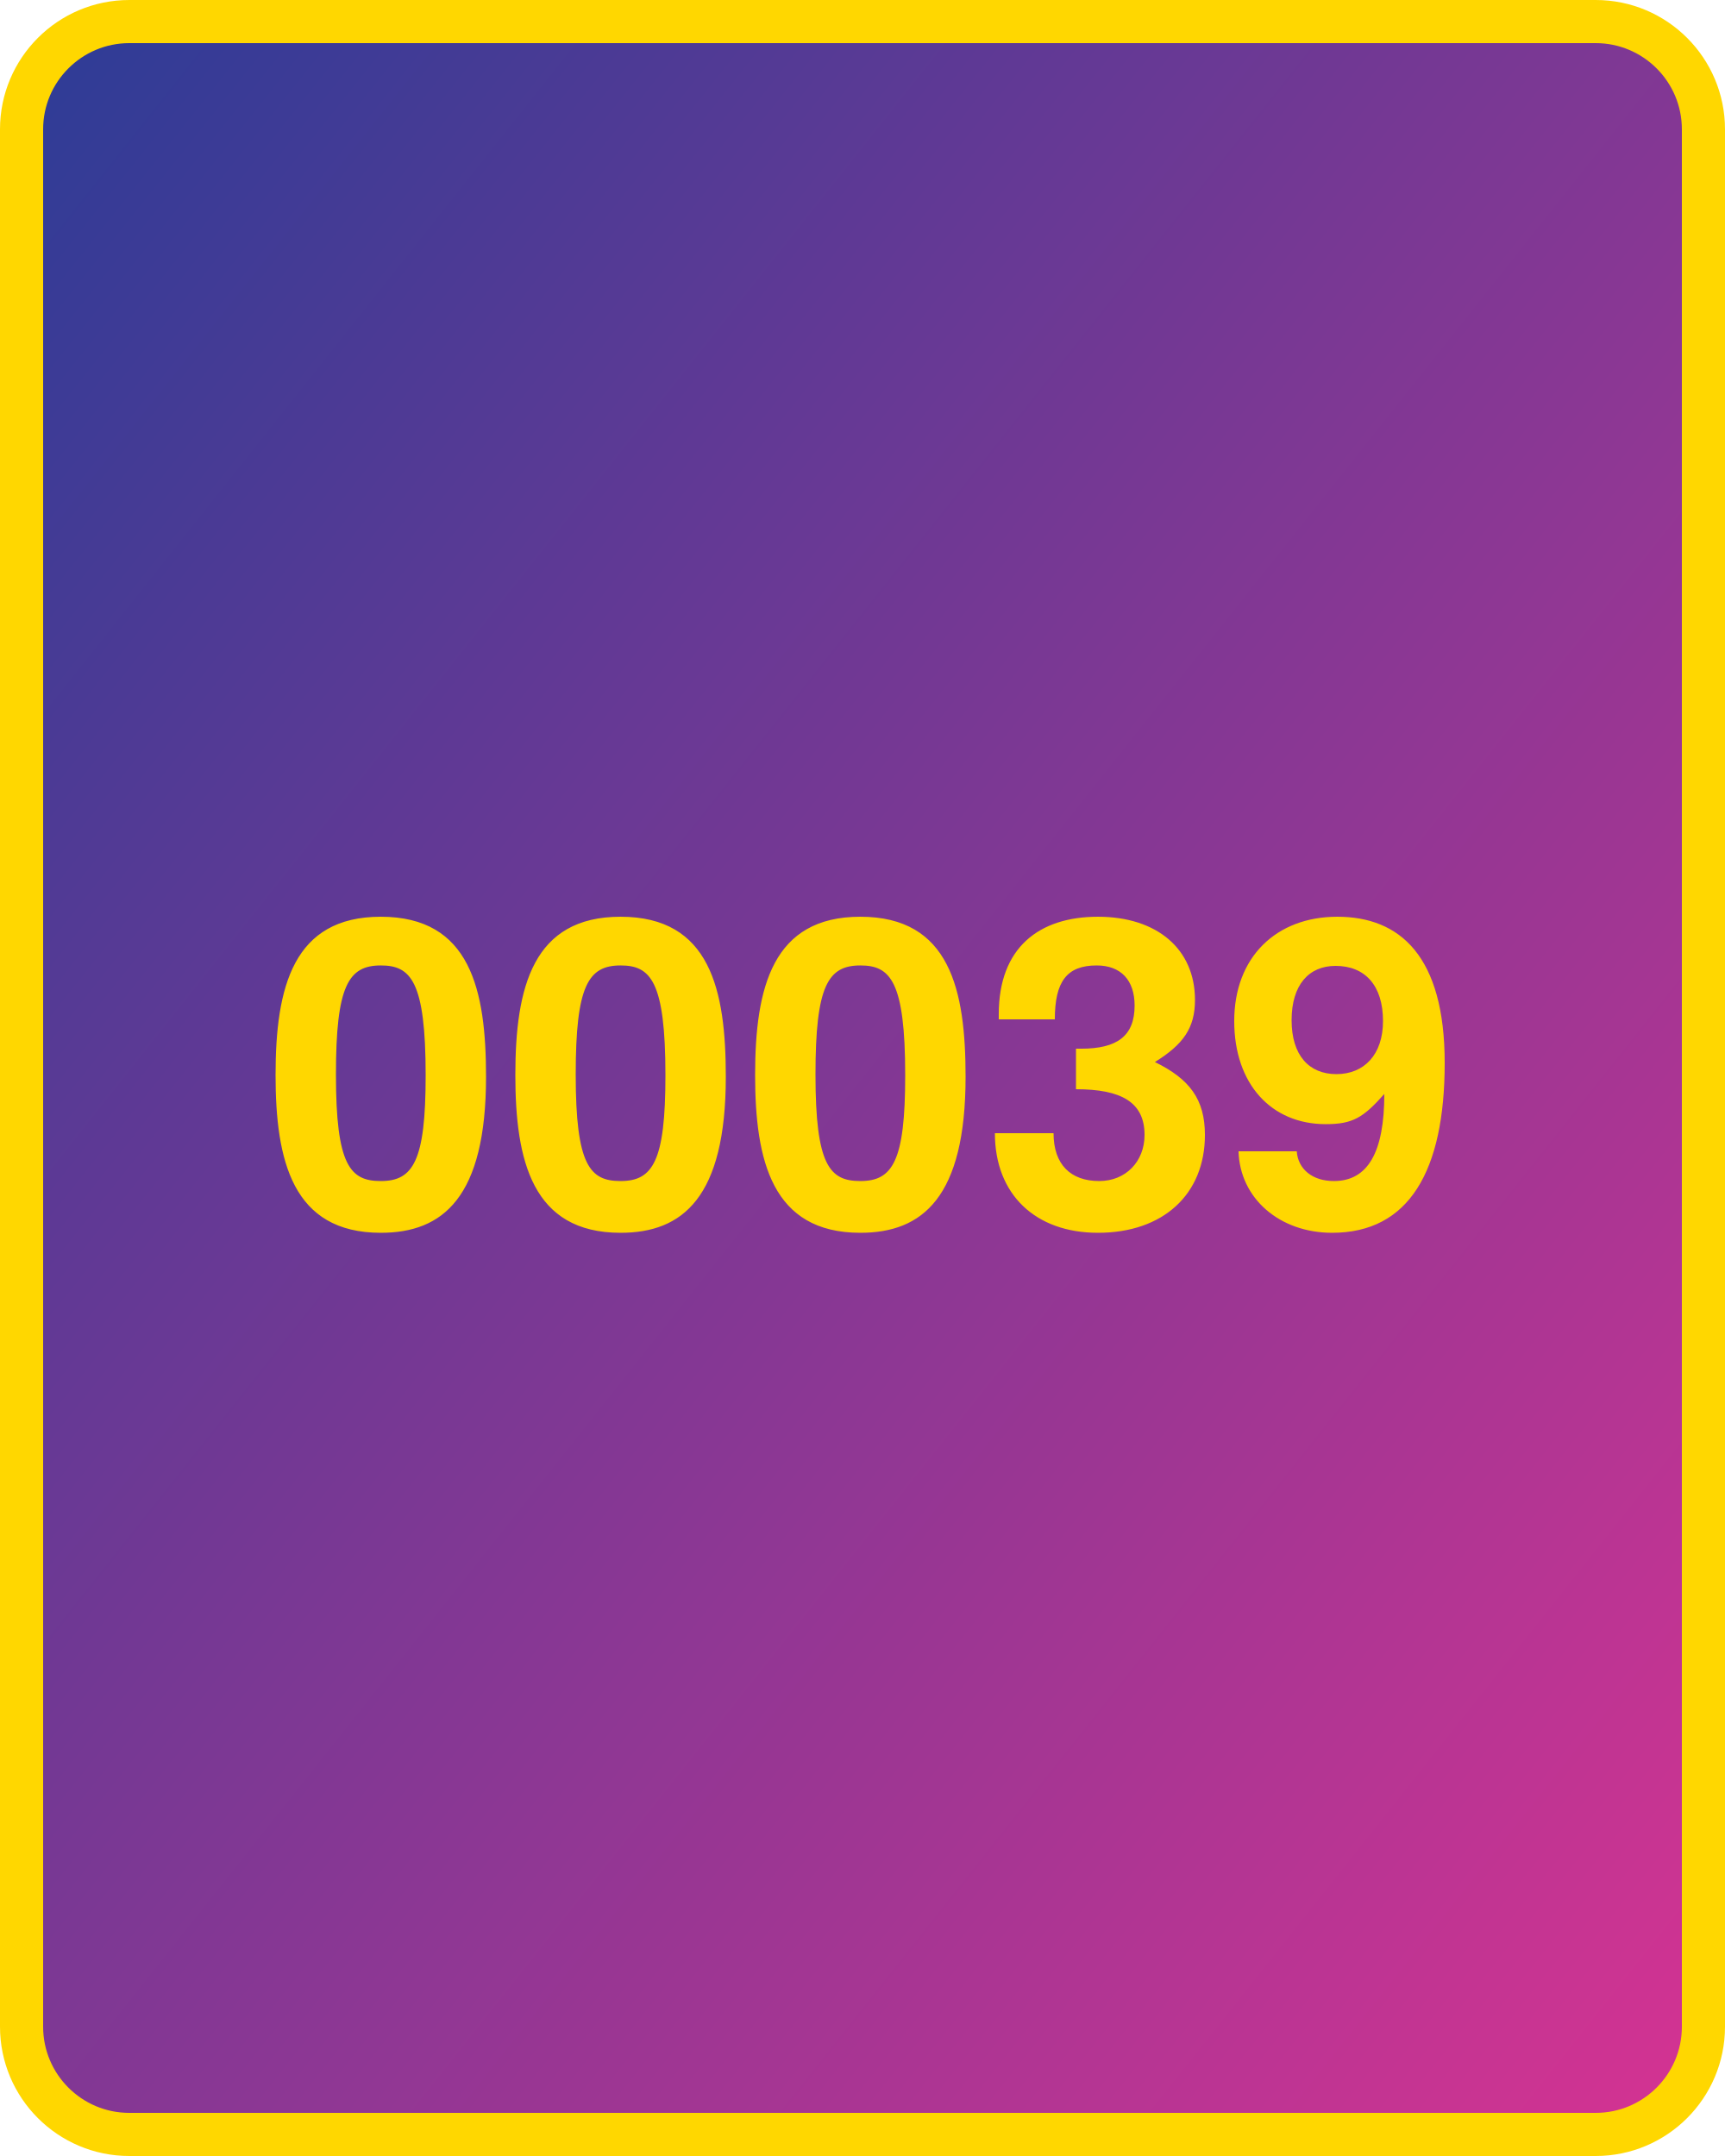
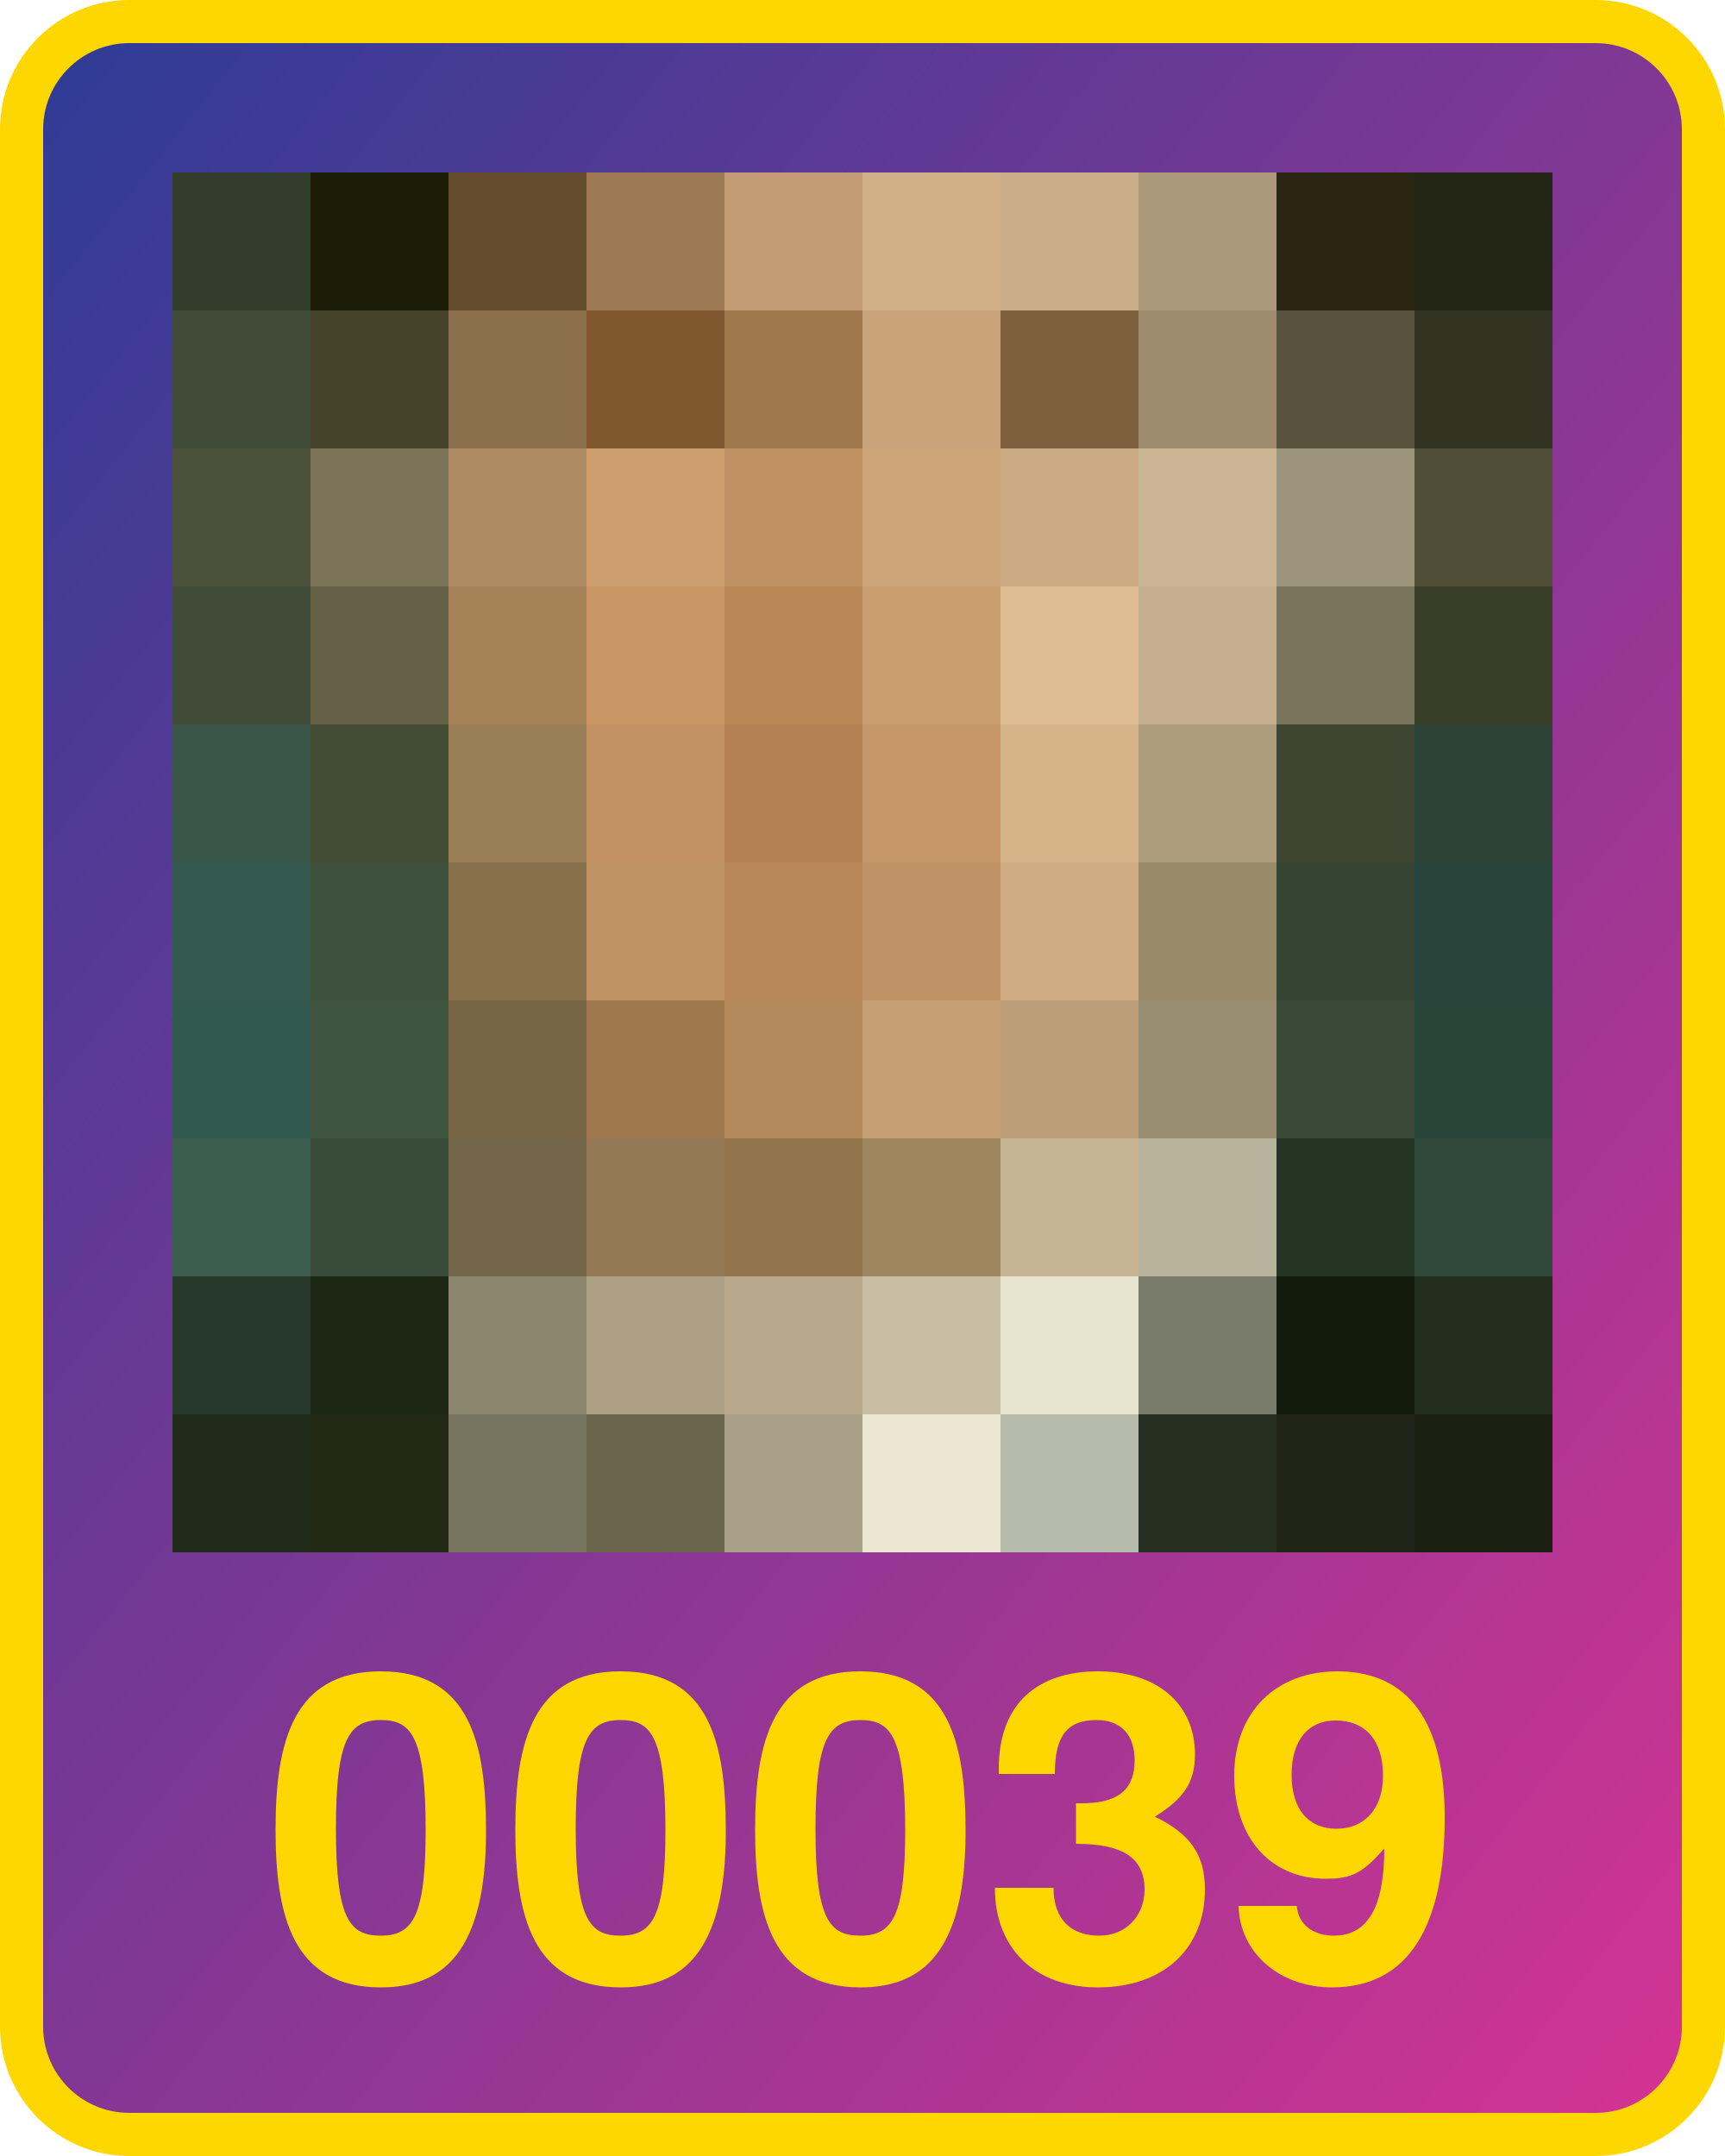
<svg xmlns="http://www.w3.org/2000/svg" width="800" height="1000" version="1.1">
  <defs>
    <linearGradient id="Gradient2" x1="0" x2="1" y1="0" y2="1">
      <stop offset="0%" stop-color="#2d3c96" />
      <stop offset="100%" stop-color="#d53392" />
    </linearGradient>
  </defs>
  <rect x="10" y="10" width="780" height="980" fill="url(#Gradient2)" rx="50" ry="50" stroke="#ffd700" stroke-width="20" />
-   <text x="400" y="570" width="780" text-anchor="middle" style="font: bold 200px 'Helvetica Neue'; fill: #ffd700">00039</text>
+   <text x="400" y="920" width="780" text-anchor="middle" style="font: bold 200px 'Helvetica Neue'; fill: #ffd700">00039</text>
+   <g transform="translate(80 80) scale(64)">
+     <rect x="0" y="0" width="1" height="1" fill="#313e2c" />
+ ,<rect x="0" y="1" width="1" height="1" fill="#404c38" />
+ ,<rect x="0" y="2" width="1" height="1" fill="#4c513b" />
+ ,<rect x="0" y="3" width="1" height="1" fill="#404c38" />
+ ,<rect x="0" y="4" width="1" height="1" fill="#395547" />
+ ,<rect x="0" y="5" width="1" height="1" fill="#345a4f" />
+ ,<rect x="0" y="6" width="1" height="1" fill="#31594e" />
+ ,<rect x="0" y="7" width="1" height="1" fill="#3b5d4f" />
+ ,<rect x="0" y="8" width="1" height="1" fill="#273929" />
+ ,<rect x="0" y="9" width="1" height="1" fill="#202b1a" />
+ ,<rect x="1" y="0" width="1" height="1" fill="#1b1d07" />
+ ,<rect x="1" y="1" width="1" height="1" fill="#45432a" />
+ ,<rect x="1" y="2" width="1" height="1" fill="#7a7357" />
+ ,<rect x="1" y="3" width="1" height="1" fill="#656146" />
+ ,<rect x="1" y="4" width="1" height="1" fill="#434d35" />
+ ,<rect x="1" y="5" width="1" height="1" fill="#3e513d" />
+ ,<rect x="1" y="6" width="1" height="1" fill="#3e5340" />
+ ,<rect x="1" y="7" width="1" height="1" fill="#394c39" />
+ ,<rect x="1" y="8" width="1" height="1" fill="#1b2713" />
+ ,<rect x="1" y="9" width="1" height="1" fill="#222a15" />
+ ,<rect x="2" y="0" width="1" height="1" fill="#654c2d" />
+ ,<rect x="2" y="1" width="1" height="1" fill="#8c6f4d" />
+ ,<rect x="2" y="2" width="1" height="1" fill="#ae8b63" />
+ ,<rect x="2" y="3" width="1" height="1" fill="#a58258" />
+ ,<rect x="2" y="4" width="1" height="1" fill="#997d55" />
+ ,<rect x="2" y="5" width="1" height="1" fill="#87714c" />
+ ,<rect x="2" y="6" width="1" height="1" fill="#776443" />
+ ,<rect x="2" y="7" width="1" height="1" fill="#736548" />
+ ,<rect x="2" y="8" width="1" height="1" fill="#8c866e" />
+ ,<rect x="2" y="9" width="1" height="1" fill="#76745f" />
+ ,<rect x="3" y="0" width="1" height="1" fill="#9d7a54" />
+ ,<rect x="3" y="1" width="1" height="1" fill="#7f582f" />
+ ,<rect x="3" y="2" width="1" height="1" fill="#cd9f6e" />
+ ,<rect x="3" y="3" width="1" height="1" fill="#c99766" />
+ ,<rect x="3" y="4" width="1" height="1" fill="#c29262" />
+ ,<rect x="3" y="5" width="1" height="1" fill="#bf9364" />
+ ,<rect x="3" y="6" width="1" height="1" fill="#9e774c" />
+ ,<rect x="3" y="7" width="1" height="1" fill="#957954" />
+ ,<rect x="3" y="8" width="1" height="1" fill="#aea085" />
+ ,<rect x="3" y="9" width="1" height="1" fill="#6a644c" />
+ ,<rect x="4" y="0" width="1" height="1" fill="#c29c75" />
+ ,<rect x="4" y="1" width="1" height="1" fill="#9e774c" />
+ ,<rect x="4" y="2" width="1" height="1" fill="#bf9062" />
+ ,<rect x="4" y="3" width="1" height="1" fill="#ba8857" />
+ ,<rect x="4" y="4" width="1" height="1" fill="#b38051" />
+ ,<rect x="4" y="5" width="1" height="1" fill="#b8885a" />
+ ,<rect x="4" y="6" width="1" height="1" fill="#b2895b" />
+ ,<rect x="4" y="7" width="1" height="1" fill="#92754d" />
+ ,<rect x="4" y="8" width="1" height="1" fill="#b8a98c" />
+ ,<rect x="4" y="9" width="1" height="1" fill="#a79f88" />
+ ,<rect x="5" y="0" width="1" height="1" fill="#d1b087" />
+ ,<rect x="5" y="1" width="1" height="1" fill="#c9a47a" />
+ ,<rect x="5" y="2" width="1" height="1" fill="#cea579" />
+ ,<rect x="5" y="3" width="1" height="1" fill="#ca9e6f" />
+ ,<rect x="5" y="4" width="1" height="1" fill="#c59668" />
+ ,<rect x="5" y="5" width="1" height="1" fill="#bf9366" />
+ ,<rect x="5" y="6" width="1" height="1" fill="#c5a074" />
+ ,<rect x="5" y="7" width="1" height="1" fill="#9f865e" />
+ ,<rect x="5" y="8" width="1" height="1" fill="#c9bda3" />
+ ,<rect x="5" y="9" width="1" height="1" fill="#ece7d3" />
+ ,<rect x="6" y="0" width="1" height="1" fill="#caac8a" />
+ ,<rect x="6" y="1" width="1" height="1" fill="#7e603c" />
+ ,<rect x="6" y="2" width="1" height="1" fill="#cbab84" />
+ ,<rect x="6" y="3" width="1" height="1" fill="#debd94" />
+ ,<rect x="6" y="4" width="1" height="1" fill="#d6b389" />
+ ,<rect x="6" y="5" width="1" height="1" fill="#cfac84" />
+ ,<rect x="6" y="6" width="1" height="1" fill="#bb9d77" />
+ ,<rect x="6" y="7" width="1" height="1" fill="#c7b494" />
+ ,<rect x="6" y="8" width="1" height="1" fill="#e7e5d0" />
+ ,<rect x="6" y="9" width="1" height="1" fill="#b6baab" />
+ ,<rect x="7" y="0" width="1" height="1" fill="#ac997b" />
+ ,<rect x="7" y="1" width="1" height="1" fill="#9f8c6e" />
+ ,<rect x="7" y="2" width="1" height="1" fill="#c9b594" />
+ ,<rect x="7" y="3" width="1" height="1" fill="#c4b08f" />
+ ,<rect x="7" y="4" width="1" height="1" fill="#ad9d7b" />
+ ,<rect x="7" y="5" width="1" height="1" fill="#988968" />
+ ,<rect x="7" y="6" width="1" height="1" fill="#988d6f" />
+ ,<rect x="7" y="7" width="1" height="1" fill="#b8b29a" />
+ ,<rect x="7" y="8" width="1" height="1" fill="#787b6a" />
+ ,<rect x="7" y="9" width="1" height="1" fill="#262e1f" />
+ ,<rect x="8" y="0" width="1" height="1" fill="#2a2511" />
+ ,<rect x="8" y="1" width="1" height="1" fill="#58523c" />
+ ,<rect x="8" y="2" width="1" height="1" fill="#9b947a" />
+ ,<rect x="8" y="3" width="1" height="1" fill="#79755c" />
+ ,<rect x="8" y="4" width="1" height="1" fill="#3e4631" />
+ ,<rect x="8" y="5" width="1" height="1" fill="#364433" />
+ ,<rect x="8" y="6" width="1" height="1" fill="#384937" />
+ ,<rect x="8" y="7" width="1" height="1" fill="#253322" />
+ ,<rect x="8" y="8" width="1" height="1" fill="#131b0c" />
+ ,<rect x="8" y="9" width="1" height="1" fill="#202416" />
+ ,<rect x="9" y="0" width="1" height="1" fill="#232615" />
+ ,<rect x="9" y="1" width="1" height="1" fill="#313220" />
+ ,<rect x="9" y="2" width="1" height="1" fill="#4f4d36" />
+ ,<rect x="9" y="3" width="1" height="1" fill="#383d27" />
+ ,<rect x="9" y="4" width="1" height="1" fill="#2d4336" />
+ ,<rect x="9" y="5" width="1" height="1" fill="#27453b" />
+ ,<rect x="9" y="6" width="1" height="1" fill="#274539" />
+ ,<rect x="9" y="7" width="1" height="1" fill="#30483a" />
+ ,<rect x="9" y="8" width="1" height="1" fill="#232e1e" />
+ ,<rect x="9" y="9" width="1" height="1" fill="#1c2011" />
+   </g>
</svg>
